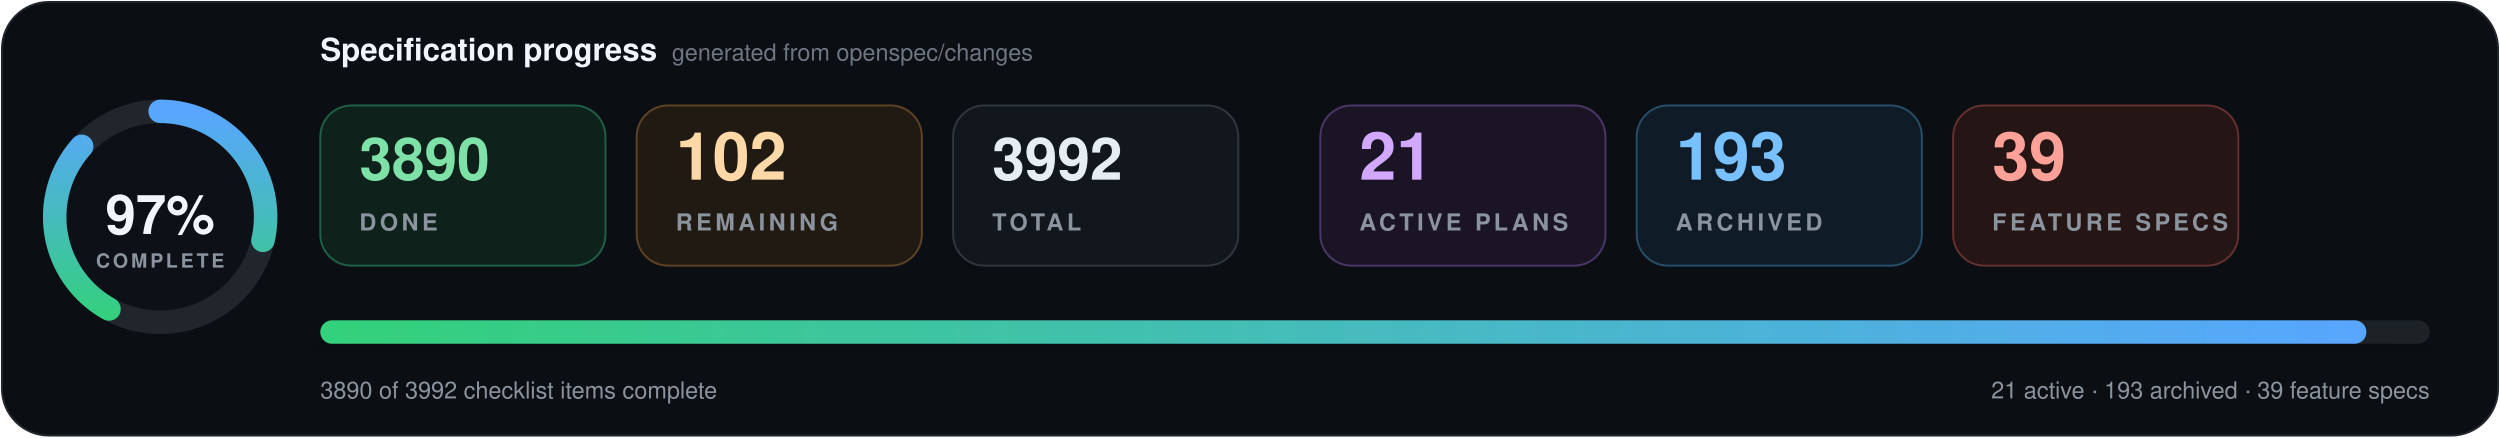
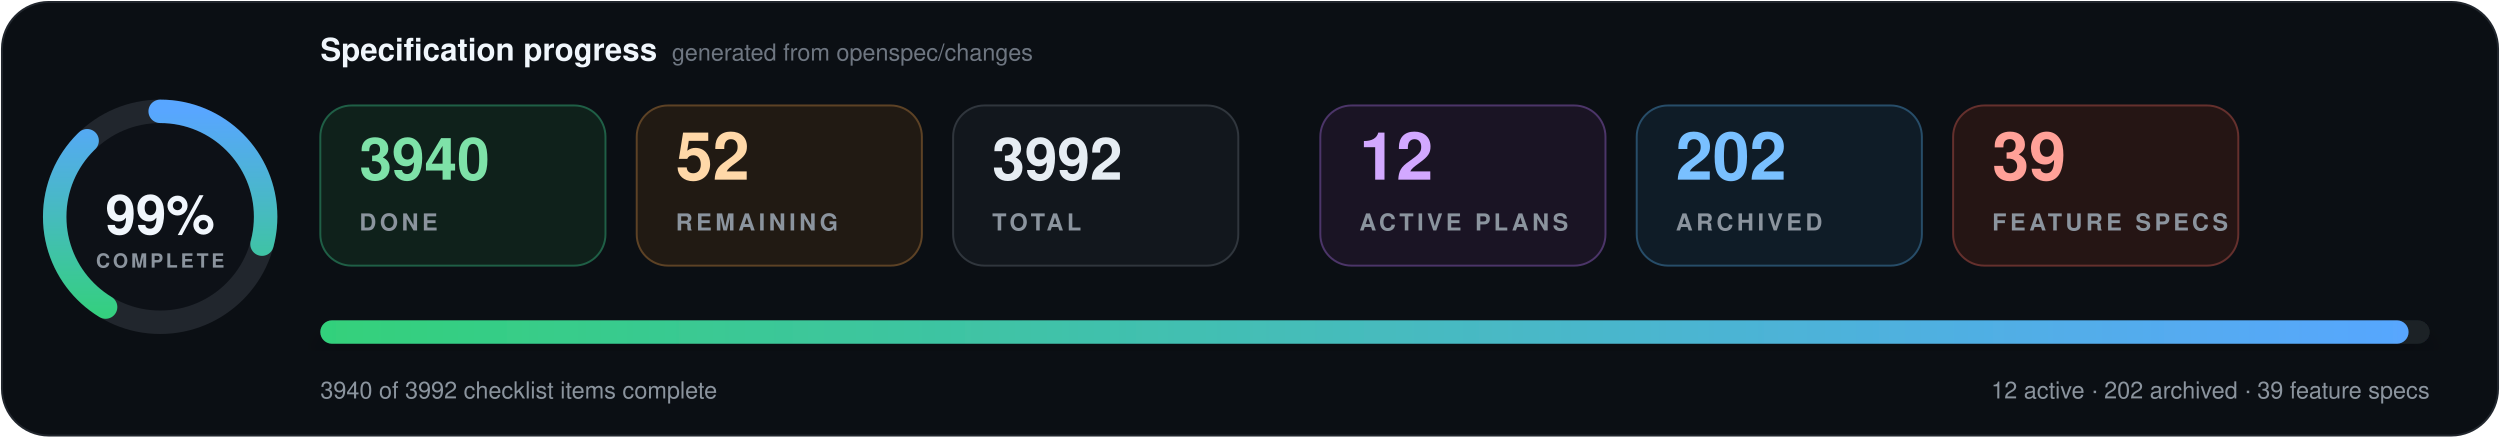
- <svg xmlns="http://www.w3.org/2000/svg" data-cache-version="1791562225" width="1280" height="224" viewBox="0 0 1280 224" role="img" aria-labelledby="title description" font-family="system-ui, -apple-system, BlinkMacSystemFont, 'Segoe UI', Helvetica, Arial, sans-serif" font-variant-numeric="tabular-nums">
+ <svg xmlns="http://www.w3.org/2000/svg" data-cache-version="1791564116" width="1280" height="224" viewBox="0 0 1280 224" role="img" aria-labelledby="title description" font-family="system-ui, -apple-system, BlinkMacSystemFont, 'Segoe UI', Helvetica, Arial, sans-serif" font-variant-numeric="tabular-nums">
  <defs>
    <linearGradient id="progress" x1="0" x2="1">
      <stop offset="0" stop-color="#33d17a" />
      <stop offset="1" stop-color="#58a6ff" />
    </linearGradient>
    <filter id="shadow" x="-10%" y="-20%" width="120%" height="150%">
      <feDropShadow dx="0" dy="7" stdDeviation="9" flood-color="#000" flood-opacity=".28" />
    </filter>
  </defs>
  <rect x="1" y="1" width="1278" height="222" rx="24" fill="#0b0f14" stroke="#21262d" />
  <g transform="translate(82 111)">
    <circle r="54" fill="#0d1117" stroke="#21262d" stroke-width="12" />
-     <circle r="54" fill="none" stroke="url(#progress)" stroke-width="12" stroke-linecap="round" pathLength="100" stroke-dasharray="97 100" transform="rotate(-90)" />
-     <text y="-1" text-anchor="middle" dominant-baseline="middle" fill="#f0f6fc" font-size="28" font-weight="800">97%</text>
+     <circle r="54" fill="none" stroke="url(#progress)" stroke-width="12" stroke-linecap="round" pathLength="100" stroke-dasharray="99 100" transform="rotate(-90)" />
+     <text y="-1" text-anchor="middle" dominant-baseline="middle" fill="#f0f6fc" font-size="28" font-weight="800">99%</text>
    <text y="26" text-anchor="middle" fill="#8b949e" font-size="10" font-weight="700" letter-spacing="1.5">COMPLETE</text>
  </g>
  <text x="164" y="31" fill="#f0f6fc" font-size="16" font-weight="750">Specification progress</text>
  <text x="344" y="31" fill="#6e7681" font-size="12">generated from openspec/changes</text>
  <g transform="translate(164 54)">
    <rect width="146" height="82" rx="16" fill="#0f211b" stroke="#1f5f46" />
-     <text x="20" y="38" fill="#7ee2a8" font-size="30" font-weight="750">3890</text>
+     <text x="20" y="38" fill="#7ee2a8" font-size="30" font-weight="750">3940</text>
    <text x="20" y="64" fill="#8b949e" font-size="12" font-weight="700" letter-spacing="1.8">DONE</text>
  </g>
  <g transform="translate(326 54)">
    <rect width="146" height="82" rx="16" fill="#211a13" stroke="#5d4225" />
-     <text x="20" y="38" fill="#ffd8a8" font-size="34" font-weight="750">102</text>
+     <text x="20" y="38" fill="#ffd8a8" font-size="34" font-weight="750">52</text>
    <text x="20" y="64" fill="#8b949e" font-size="12" font-weight="700" letter-spacing="1.8">REMAINING</text>
  </g>
  <g transform="translate(488 54)">
    <rect width="146" height="82" rx="16" fill="#12171d" stroke="#30363d" />
    <text x="20" y="38" fill="#e6edf3" font-size="30" font-weight="750">3992</text>
    <text x="20" y="64" fill="#8b949e" font-size="12" font-weight="700" letter-spacing="1.8">TOTAL</text>
  </g>
  <g transform="translate(676 54)">
    <rect width="146" height="82" rx="16" fill="#1a1424" stroke="#4c3569" />
-     <text x="20" y="38" fill="#d2a8ff" font-size="34" font-weight="750">21</text>
+     <text x="20" y="38" fill="#d2a8ff" font-size="34" font-weight="750">12</text>
    <text x="20" y="64" fill="#8b949e" font-size="12" font-weight="700" letter-spacing="1.8">ACTIVE PLANS</text>
  </g>
  <g transform="translate(838 54)">
    <rect width="146" height="82" rx="16" fill="#0f1c27" stroke="#274d69" />
-     <text x="20" y="38" fill="#79c0ff" font-size="34" font-weight="750">193</text>
+     <text x="20" y="38" fill="#79c0ff" font-size="34" font-weight="750">202</text>
    <text x="20" y="64" fill="#8b949e" font-size="12" font-weight="700" letter-spacing="1.8">ARCHIVED</text>
  </g>
  <g transform="translate(1000 54)">
    <rect width="146" height="82" rx="16" fill="#251514" stroke="#65302d" />
    <text x="20" y="38" fill="#ffa198" font-size="34" font-weight="750">39</text>
    <text x="20" y="64" fill="#8b949e" font-size="12" font-weight="700" letter-spacing="1.8">FEATURE SPECS</text>
  </g>
  <g filter="url(#shadow)">
    <rect x="164" y="164" width="1080" height="12" rx="6" fill="#1b2128" />
-     <rect x="164" y="164" width="1047.6" height="12" rx="6" fill="url(#progress)" />
+     <rect x="164" y="164" width="1069.2" height="12" rx="6" fill="url(#progress)" />
  </g>
-   <text x="164" y="204" fill="#8b949e" font-size="12">3890 of 3992 checklist items complete</text>
-   <text x="1244" y="204" text-anchor="end" fill="#8b949e" font-size="12">21 active · 193 archived · 39 feature specs</text>
+   <text x="164" y="204" fill="#8b949e" font-size="12">3940 of 3992 checklist items complete</text>
+   <text x="1244" y="204" text-anchor="end" fill="#8b949e" font-size="12">12 active · 202 archived · 39 feature specs</text>
</svg>
